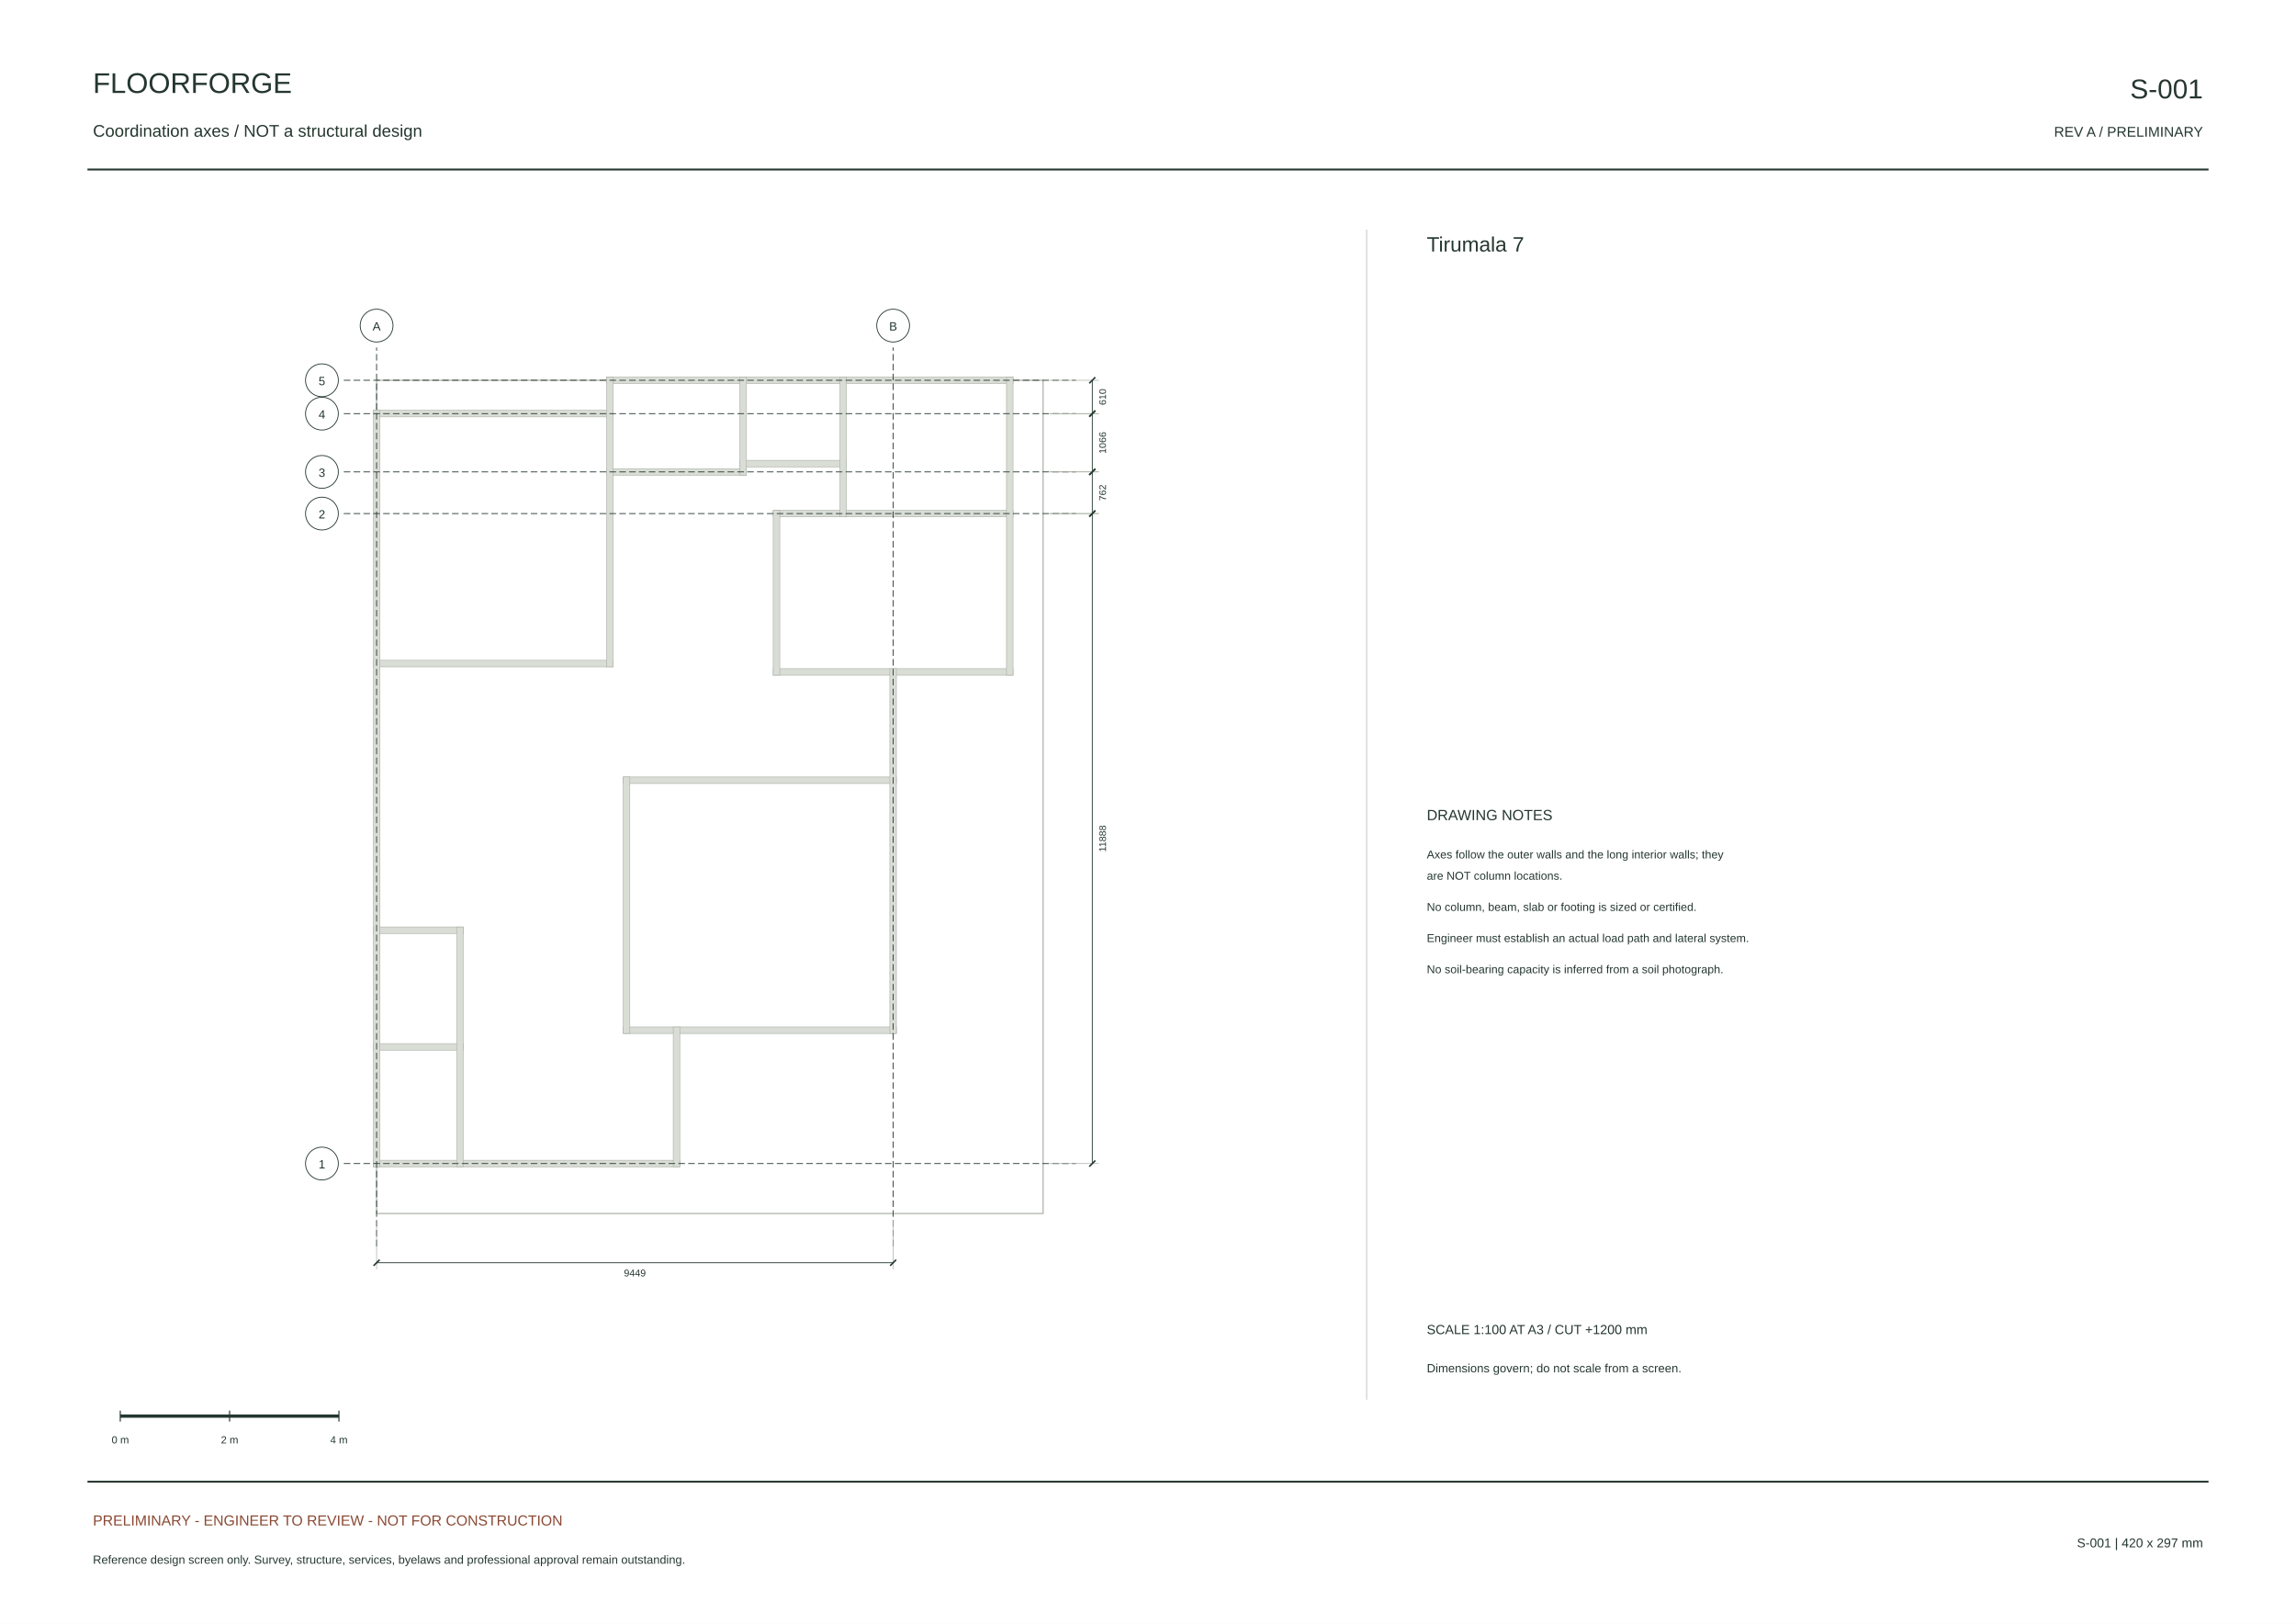
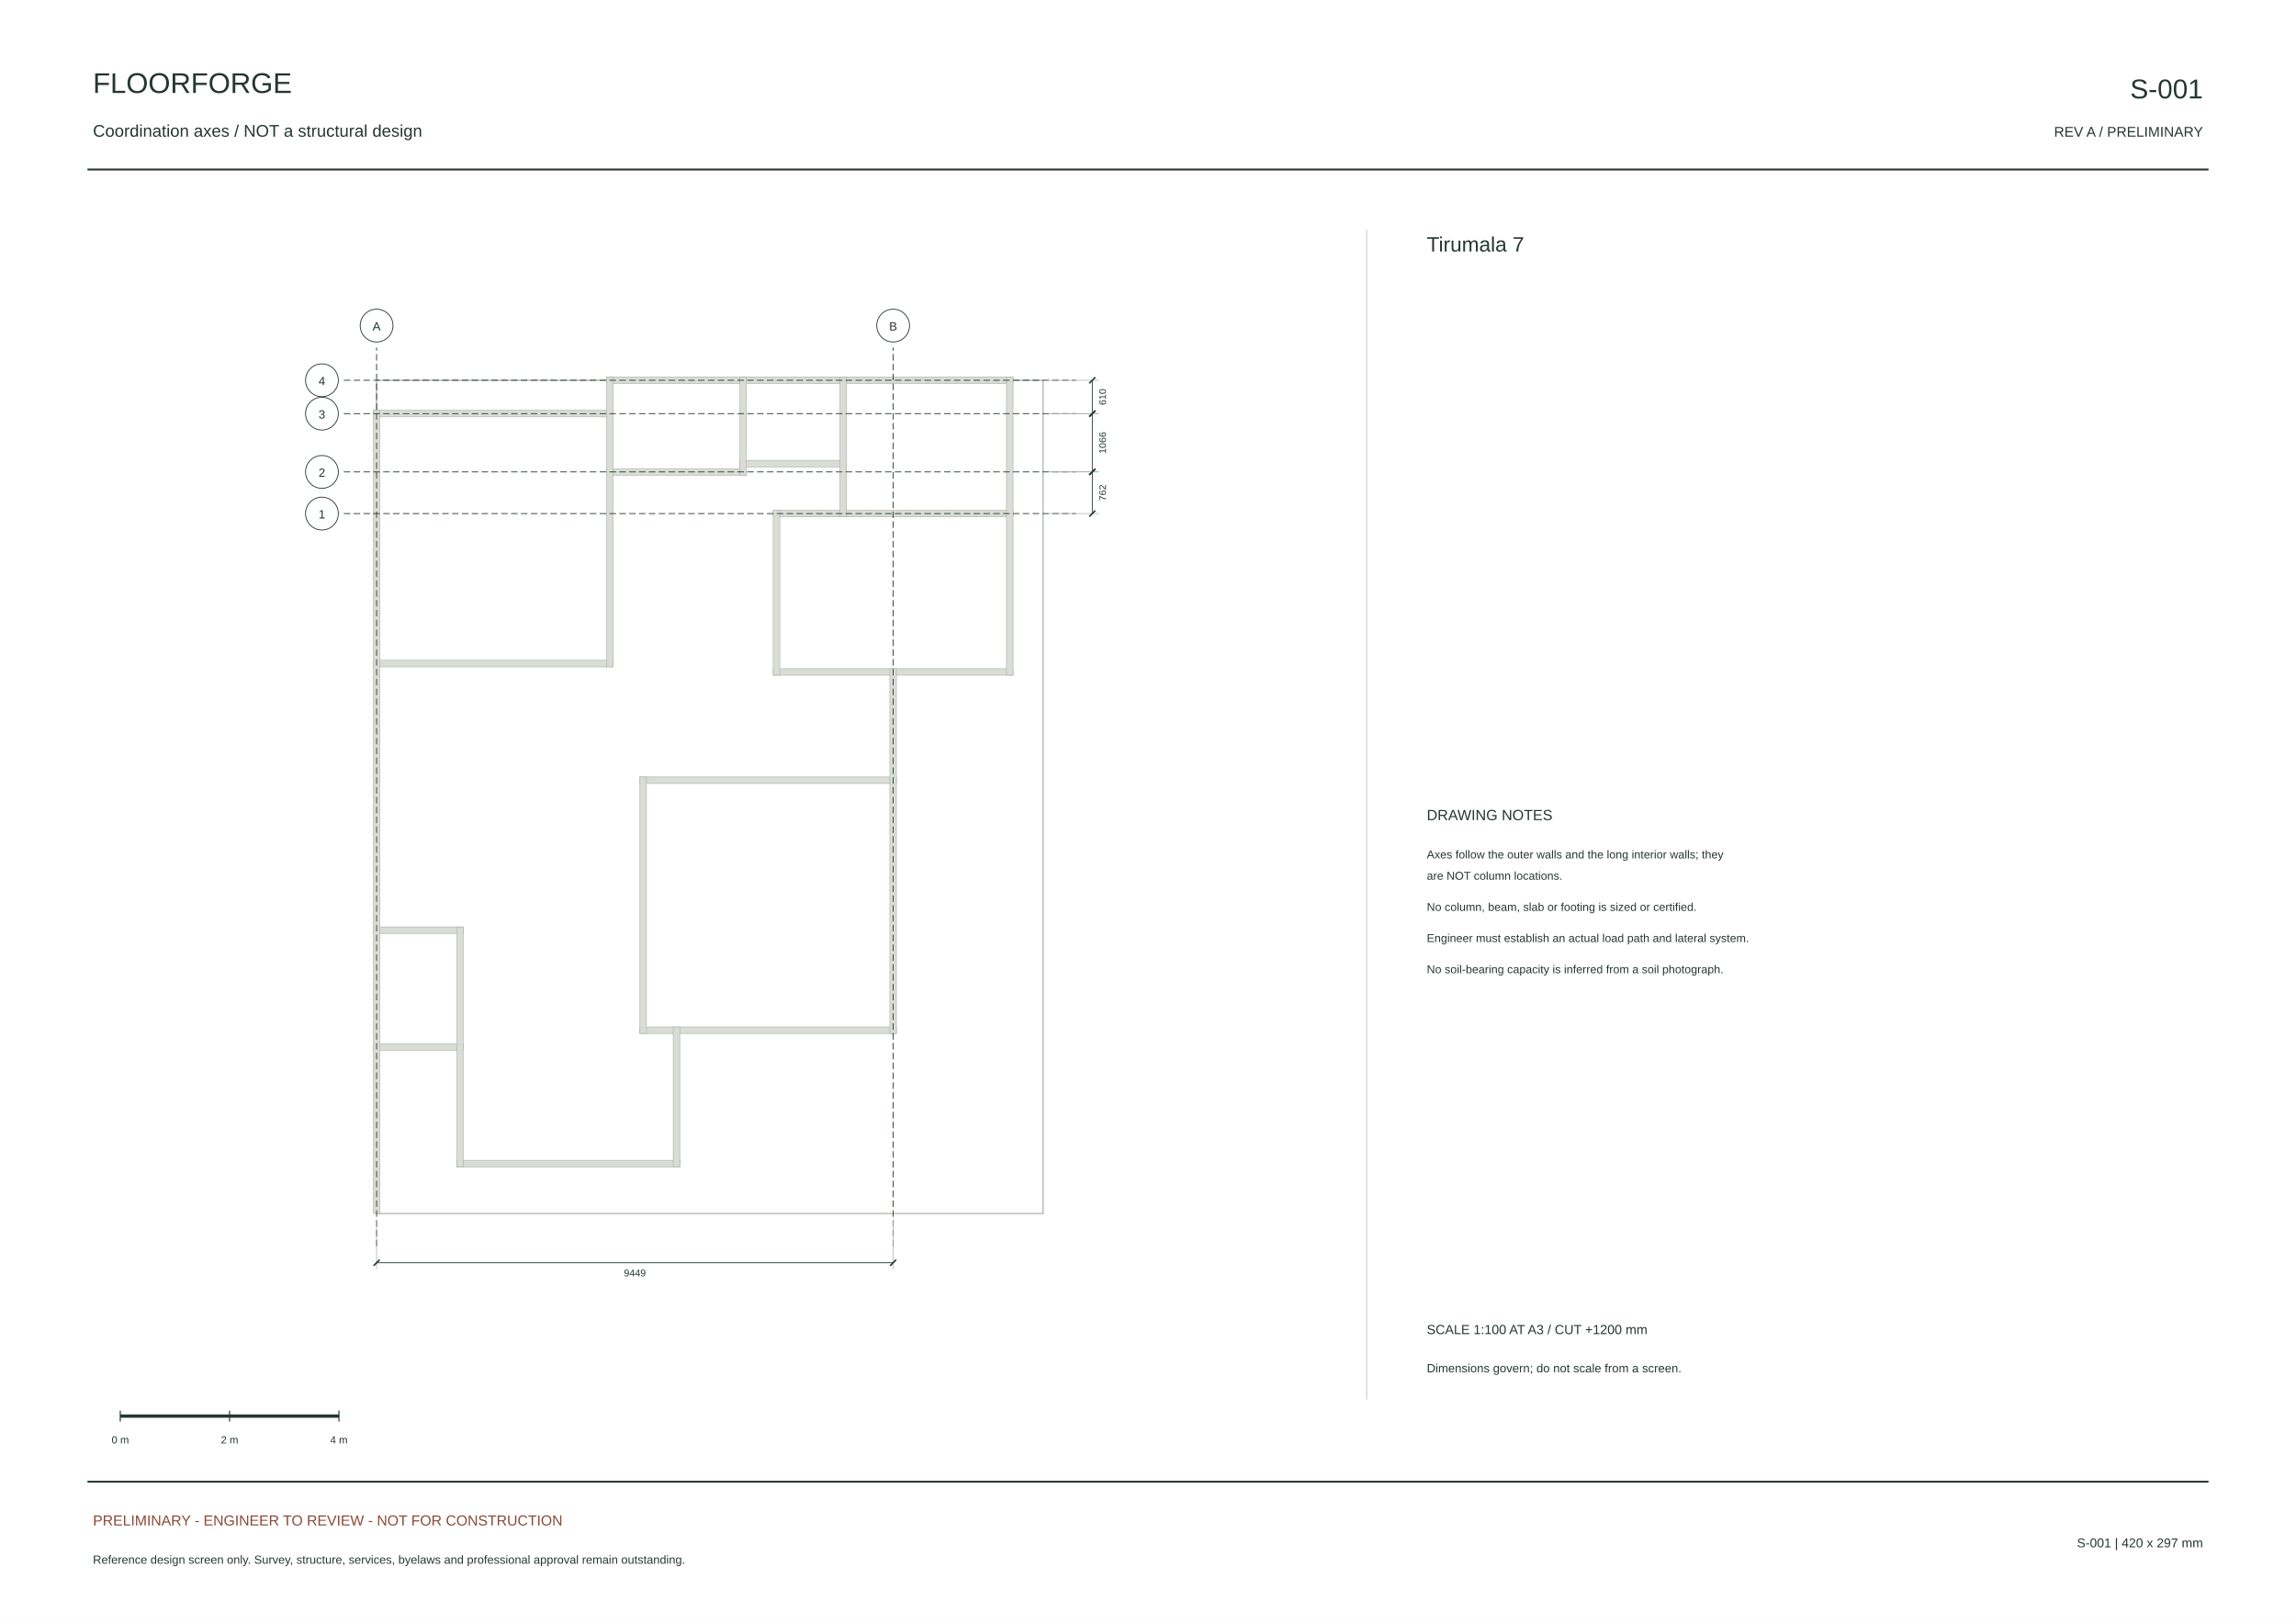
<svg xmlns="http://www.w3.org/2000/svg" width="420mm" height="297mm" viewBox="0 0 420 297">
  <rect width="420" height="297" fill="white" />
  <g font-family="Arial,Helvetica,sans-serif">
    <path d="M 16 31 H 404 M 16 271 H 404" stroke="#25372f" stroke-width=".35" />
    <text x="17" y="17" fill="#25372f" font-size="5.2" text-anchor="start">FLOORFORGE</text>
    <text x="17" y="25" fill="#25372f" font-size="3.1" text-anchor="start">Coordination axes / NOT a structural design</text>
    <text x="403" y="18" fill="#25372f" font-size="5" text-anchor="end">S-001</text>
    <text x="403" y="25" fill="#25372f" font-size="2.6" text-anchor="end">REV A / PRELIMINARY</text>
    <polygon points="190.81,221.95 190.81,69.55 68.89,69.55 68.89,221.95" fill="none" stroke="#a8afa4" stroke-width="0.2" />
    <polygon points="184.714,68.95 185.314,68.95 185.314,70.15 111.562,70.15 110.962,70.15 110.962,68.95" fill="#d9ddd6" stroke="#a8afa4" stroke-width="0.1" />
    <polygon points="111.562,75.046 112.162,75.046 112.162,76.246 68.89,76.246 68.29,76.246 68.29,75.046" fill="#d9ddd6" stroke="#a8afa4" stroke-width="0.1" />
    <polygon points="154.234,84.19 154.834,84.19 154.834,85.39 135.946,85.39 135.346,85.39 135.346,84.19" fill="#d9ddd6" stroke="#a8afa4" stroke-width="0.1" />
    <polygon points="135.946,85.714 136.546,85.714 136.546,86.914 111.562,86.914 110.962,86.914 110.962,85.714" fill="#d9ddd6" stroke="#a8afa4" stroke-width="0.1" />
    <polygon points="184.714,93.334 185.314,93.334 185.314,94.534 142.042,94.534 141.442,94.534 141.442,93.334" fill="#d9ddd6" stroke="#a8afa4" stroke-width="0.1" />
    <polygon points="111.562,120.766 112.162,120.766 112.162,121.966 68.89,121.966 68.29,121.966 68.29,120.766" fill="#d9ddd6" stroke="#a8afa4" stroke-width="0.1" />
    <polygon points="184.714,122.29 185.314,122.29 185.314,123.49 142.042,123.49 141.442,123.49 141.442,122.29" fill="#d9ddd6" stroke="#a8afa4" stroke-width="0.1" />
-     <polygon points="163.378,142.102 163.978,142.102 163.978,143.302 114.61,143.302 114.01,143.302 114.01,142.102" fill="#d9ddd6" stroke="#a8afa4" stroke-width="0.1" />
+     <polygon points="163.378,142.102 163.978,142.102 163.978,143.302 117.658,143.302 117.058,143.302 117.058,142.102" fill="#d9ddd6" stroke="#a8afa4" stroke-width="0.1" />
    <polygon points="84.13,169.534 84.73,169.534 84.73,170.734 68.89,170.734 68.29,170.734 68.29,169.534" fill="#d9ddd6" stroke="#a8afa4" stroke-width="0.1" />
-     <polygon points="163.378,187.822 163.978,187.822 163.978,189.022 114.61,189.022 114.01,189.022 114.01,187.822" fill="#d9ddd6" stroke="#a8afa4" stroke-width="0.1" />
+     <polygon points="163.378,187.822 163.978,187.822 163.978,189.022 117.658,189.022 117.058,189.022 117.058,187.822" fill="#d9ddd6" stroke="#a8afa4" stroke-width="0.1" />
    <polygon points="84.13,190.87 84.73,190.87 84.73,192.07 68.89,192.07 68.29,192.07 68.29,190.87" fill="#d9ddd6" stroke="#a8afa4" stroke-width="0.1" />
-     <polygon points="123.754,212.206 124.354,212.206 124.354,213.406 68.89,213.406 68.29,213.406 68.29,212.206" fill="#d9ddd6" stroke="#a8afa4" stroke-width="0.1" />
+     <polygon points="123.754,212.206 124.354,212.206 124.354,213.406 84.13,213.406 83.53,213.406 83.53,212.206" fill="#d9ddd6" stroke="#a8afa4" stroke-width="0.1" />
    <polygon points="184.114,69.55 184.114,68.95 185.314,68.95 185.314,122.89 185.314,123.49 184.114,123.49" fill="#d9ddd6" stroke="#a8afa4" stroke-width="0.1" />
    <polygon points="162.778,122.89 162.778,122.29 163.978,122.29 163.978,188.422 163.978,189.022 162.778,189.022" fill="#d9ddd6" stroke="#a8afa4" stroke-width="0.1" />
    <polygon points="153.634,69.55 153.634,68.95 154.834,68.95 154.834,93.934 154.834,94.534 153.634,94.534" fill="#d9ddd6" stroke="#a8afa4" stroke-width="0.1" />
    <polygon points="141.442,93.934 141.442,93.334 142.642,93.334 142.642,122.89 142.642,123.49 141.442,123.49" fill="#d9ddd6" stroke="#a8afa4" stroke-width="0.1" />
    <polygon points="135.346,69.55 135.346,68.95 136.546,68.95 136.546,86.314 136.546,86.914 135.346,86.914" fill="#d9ddd6" stroke="#a8afa4" stroke-width="0.1" />
    <polygon points="123.154,188.422 123.154,187.822 124.354,187.822 124.354,212.806 124.354,213.406 123.154,213.406" fill="#d9ddd6" stroke="#a8afa4" stroke-width="0.1" />
-     <polygon points="114.01,142.702 114.01,142.102 115.21,142.102 115.21,188.422 115.21,189.022 114.01,189.022" fill="#d9ddd6" stroke="#a8afa4" stroke-width="0.1" />
+     <polygon points="117.058,142.702 117.058,142.102 118.258,142.102 118.258,188.422 118.258,189.022 117.058,189.022" fill="#d9ddd6" stroke="#a8afa4" stroke-width="0.1" />
    <polygon points="110.962,69.55 110.962,68.95 112.162,68.95 112.162,121.366 112.162,121.966 110.962,121.966" fill="#d9ddd6" stroke="#a8afa4" stroke-width="0.1" />
    <polygon points="83.53,170.134 83.53,169.534 84.73,169.534 84.73,212.806 84.73,213.406 83.53,213.406" fill="#d9ddd6" stroke="#a8afa4" stroke-width="0.1" />
-     <polygon points="68.29,75.646 68.29,75.046 69.49,75.046 69.49,212.806 69.49,213.406 68.29,213.406" fill="#d9ddd6" stroke="#a8afa4" stroke-width="0.1" />
+     <polygon points="68.29,75.646 68.29,75.046 69.49,75.046 69.49,221.34 69.49,221.94 68.29,221.94" fill="#d9ddd6" stroke="#a8afa4" stroke-width="0.1" />
    <path d="M 68.89 227.95 L 68.89 63.55" fill="none" stroke="#25372f" stroke-width="0.15" stroke-dasharray="1.2 .6" />
    <circle cx="68.89" cy="59.55" r="3" fill="none" stroke="#25372f" stroke-width="0.15" />
    <text x="68.89" y="60.45" fill="#25372f" font-size="2.2" text-anchor="middle">A</text>
    <path d="M 163.38 227.95 L 163.38 63.55" fill="none" stroke="#25372f" stroke-width="0.15" stroke-dasharray="1.2 .6" />
    <circle cx="163.38" cy="59.55" r="3" fill="none" stroke="#25372f" stroke-width="0.15" />
    <text x="163.38" y="60.45" fill="#25372f" font-size="2.2" text-anchor="middle">B</text>
-     <path d="M 62.89 212.81 L 196.81 212.81" fill="none" stroke="#25372f" stroke-width="0.15" stroke-dasharray="1.2 .6" />
-     <circle cx="58.89" cy="212.81" r="3" fill="none" stroke="#25372f" stroke-width="0.15" />
-     <text x="58.89" y="213.71" fill="#25372f" font-size="2.2" text-anchor="middle">1</text>
    <path d="M 62.89 93.93 L 196.81 93.93" fill="none" stroke="#25372f" stroke-width="0.15" stroke-dasharray="1.2 .6" />
    <circle cx="58.89" cy="93.93" r="3" fill="none" stroke="#25372f" stroke-width="0.15" />
-     <text x="58.89" y="94.83" fill="#25372f" font-size="2.2" text-anchor="middle">2</text>
+     <text x="58.89" y="94.83" fill="#25372f" font-size="2.2" text-anchor="middle">1</text>
    <path d="M 62.89 86.31 L 196.81 86.31" fill="none" stroke="#25372f" stroke-width="0.15" stroke-dasharray="1.2 .6" />
    <circle cx="58.89" cy="86.31" r="3" fill="none" stroke="#25372f" stroke-width="0.15" />
-     <text x="58.89" y="87.21" fill="#25372f" font-size="2.2" text-anchor="middle">3</text>
+     <text x="58.89" y="87.21" fill="#25372f" font-size="2.2" text-anchor="middle">2</text>
    <path d="M 62.89 75.65 L 196.81 75.65" fill="none" stroke="#25372f" stroke-width="0.15" stroke-dasharray="1.2 .6" />
    <circle cx="58.89" cy="75.65" r="3" fill="none" stroke="#25372f" stroke-width="0.15" />
-     <text x="58.89" y="76.55" fill="#25372f" font-size="2.2" text-anchor="middle">4</text>
+     <text x="58.89" y="76.55" fill="#25372f" font-size="2.2" text-anchor="middle">3</text>
    <path d="M 62.89 69.55 L 196.81 69.55" fill="none" stroke="#25372f" stroke-width="0.15" stroke-dasharray="1.2 .6" />
    <circle cx="58.89" cy="69.55" r="3" fill="none" stroke="#25372f" stroke-width="0.15" />
-     <text x="58.89" y="70.45" fill="#25372f" font-size="2.2" text-anchor="middle">5</text>
+     <text x="58.89" y="70.45" fill="#25372f" font-size="2.2" text-anchor="middle">4</text>
    <path d="M 68.89 223.15 L 68.89 232.15" fill="none" stroke="#a8afa4" stroke-width="0.12" />
    <path d="M 163.38 223.15 L 163.38 232.15" fill="none" stroke="#a8afa4" stroke-width="0.12" />
    <path d="M 68.89 230.95 L 163.38 230.95" fill="none" stroke="#25372f" stroke-width="0.15" />
    <path d="M 68.34 231.5 L 69.44 230.4" fill="none" stroke="#25372f" stroke-width="0.28" />
    <path d="M 162.83 231.5 L 163.93 230.4" fill="none" stroke="#25372f" stroke-width="0.28" />
    <text x="116.135" y="233.45" fill="#25372f" font-size="1.8" text-anchor="middle">9449</text>
-     <path d="M 192.01 212.81 L 201.01 212.81" fill="none" stroke="#a8afa4" stroke-width="0.12" />
-     <path d="M 192.01 93.93 L 201.01 93.93" fill="none" stroke="#a8afa4" stroke-width="0.12" />
-     <path d="M 199.81 212.81 L 199.81 93.93" fill="none" stroke="#25372f" stroke-width="0.15" />
-     <path d="M 199.26 213.36 L 200.36 212.26" fill="none" stroke="#25372f" stroke-width="0.28" />
-     <path d="M 199.26 94.48 L 200.36 93.38" fill="none" stroke="#25372f" stroke-width="0.28" />
-     <text x="202.31" y="153.37" fill="#25372f" font-size="1.8" text-anchor="middle" transform="rotate(-90.0 202.31 153.37)">11888</text>
    <path d="M 192.01 93.93 L 201.01 93.93" fill="none" stroke="#a8afa4" stroke-width="0.12" />
    <path d="M 192.01 86.31 L 201.01 86.31" fill="none" stroke="#a8afa4" stroke-width="0.12" />
    <path d="M 199.81 93.93 L 199.81 86.31" fill="none" stroke="#25372f" stroke-width="0.15" />
    <path d="M 199.26 94.48 L 200.36 93.38" fill="none" stroke="#25372f" stroke-width="0.28" />
    <path d="M 199.26 86.86 L 200.36 85.76" fill="none" stroke="#25372f" stroke-width="0.28" />
    <text x="202.31" y="90.12" fill="#25372f" font-size="1.8" text-anchor="middle" transform="rotate(-90.0 202.31 90.12)">762</text>
    <path d="M 192.01 86.31 L 201.01 86.31" fill="none" stroke="#a8afa4" stroke-width="0.12" />
    <path d="M 192.01 75.65 L 201.01 75.65" fill="none" stroke="#a8afa4" stroke-width="0.12" />
    <path d="M 199.81 86.31 L 199.81 75.65" fill="none" stroke="#25372f" stroke-width="0.15" />
    <path d="M 199.26 86.86 L 200.36 85.76" fill="none" stroke="#25372f" stroke-width="0.28" />
    <path d="M 199.26 76.2 L 200.36 75.1" fill="none" stroke="#25372f" stroke-width="0.28" />
    <text x="202.31" y="80.98" fill="#25372f" font-size="1.8" text-anchor="middle" transform="rotate(-90.0 202.31 80.98)">1066</text>
    <path d="M 192.01 75.65 L 201.01 75.65" fill="none" stroke="#a8afa4" stroke-width="0.12" />
    <path d="M 192.01 69.55 L 201.01 69.55" fill="none" stroke="#a8afa4" stroke-width="0.12" />
    <path d="M 199.81 75.65 L 199.81 69.55" fill="none" stroke="#25372f" stroke-width="0.15" />
    <path d="M 199.26 76.2 L 200.36 75.1" fill="none" stroke="#25372f" stroke-width="0.28" />
    <path d="M 199.26 70.1 L 200.36 69" fill="none" stroke="#25372f" stroke-width="0.28" />
    <text x="202.31" y="72.6" fill="#25372f" font-size="1.8" text-anchor="middle" transform="rotate(-90.0 202.31 72.6)">610</text>
    <path d="M 250 42 V 256" stroke="#c9d0c7" stroke-width=".2" />
    <text x="261" y="46" fill="#25372f" font-size="3.8" text-anchor="start">Tirumala 7</text>
    <text x="261" y="150" fill="#25372f" font-size="2.7" text-anchor="start">DRAWING NOTES</text>
    <text x="261" y="157" fill="#25372f" font-size="2.1" text-anchor="start">Axes follow the outer walls and the long interior walls; they</text>
    <text x="261" y="160.9" fill="#25372f" font-size="2.1" text-anchor="start">are NOT column locations.</text>
    <text x="261" y="166.6" fill="#25372f" font-size="2.1" text-anchor="start">No column, beam, slab or footing is sized or certified.</text>
    <text x="261" y="172.3" fill="#25372f" font-size="2.1" text-anchor="start">Engineer must establish an actual load path and lateral system.</text>
    <text x="261" y="178" fill="#25372f" font-size="2.1" text-anchor="start">No soil-bearing capacity is inferred from a soil photograph.</text>
    <text x="261" y="244" fill="#25372f" font-size="2.4" text-anchor="start">SCALE 1:100 AT A3 / CUT +1200 mm</text>
    <text x="261" y="251" fill="#25372f" font-size="2.2" text-anchor="start">Dimensions govern; do not scale from a screen.</text>
    <path d="M 22 259 H 62.0" stroke="#25372f" stroke-width=".6" />
    <path d="M 22.0 258 V 260" stroke="#25372f" stroke-width=".2" />
    <text x="22" y="264" fill="#25372f" font-size="1.9" text-anchor="middle">0 m</text>
    <path d="M 42.0 258 V 260" stroke="#25372f" stroke-width=".2" />
    <text x="42" y="264" fill="#25372f" font-size="1.9" text-anchor="middle">2 m</text>
    <path d="M 62.0 258 V 260" stroke="#25372f" stroke-width=".2" />
    <text x="62" y="264" fill="#25372f" font-size="1.9" text-anchor="middle">4 m</text>
    <text x="17" y="279" fill="#8a4933" font-size="2.65" text-anchor="start">PRELIMINARY - ENGINEER TO REVIEW - NOT FOR CONSTRUCTION</text>
    <text x="17" y="286" fill="#25372f" font-size="2.15" text-anchor="start">Reference design screen only. Survey, structure, services, byelaws and professional approval remain outstanding.</text>
    <text x="403" y="283" fill="#25372f" font-size="2.35" text-anchor="end">S-001  |  420 x 297 mm</text>
  </g>
</svg>
